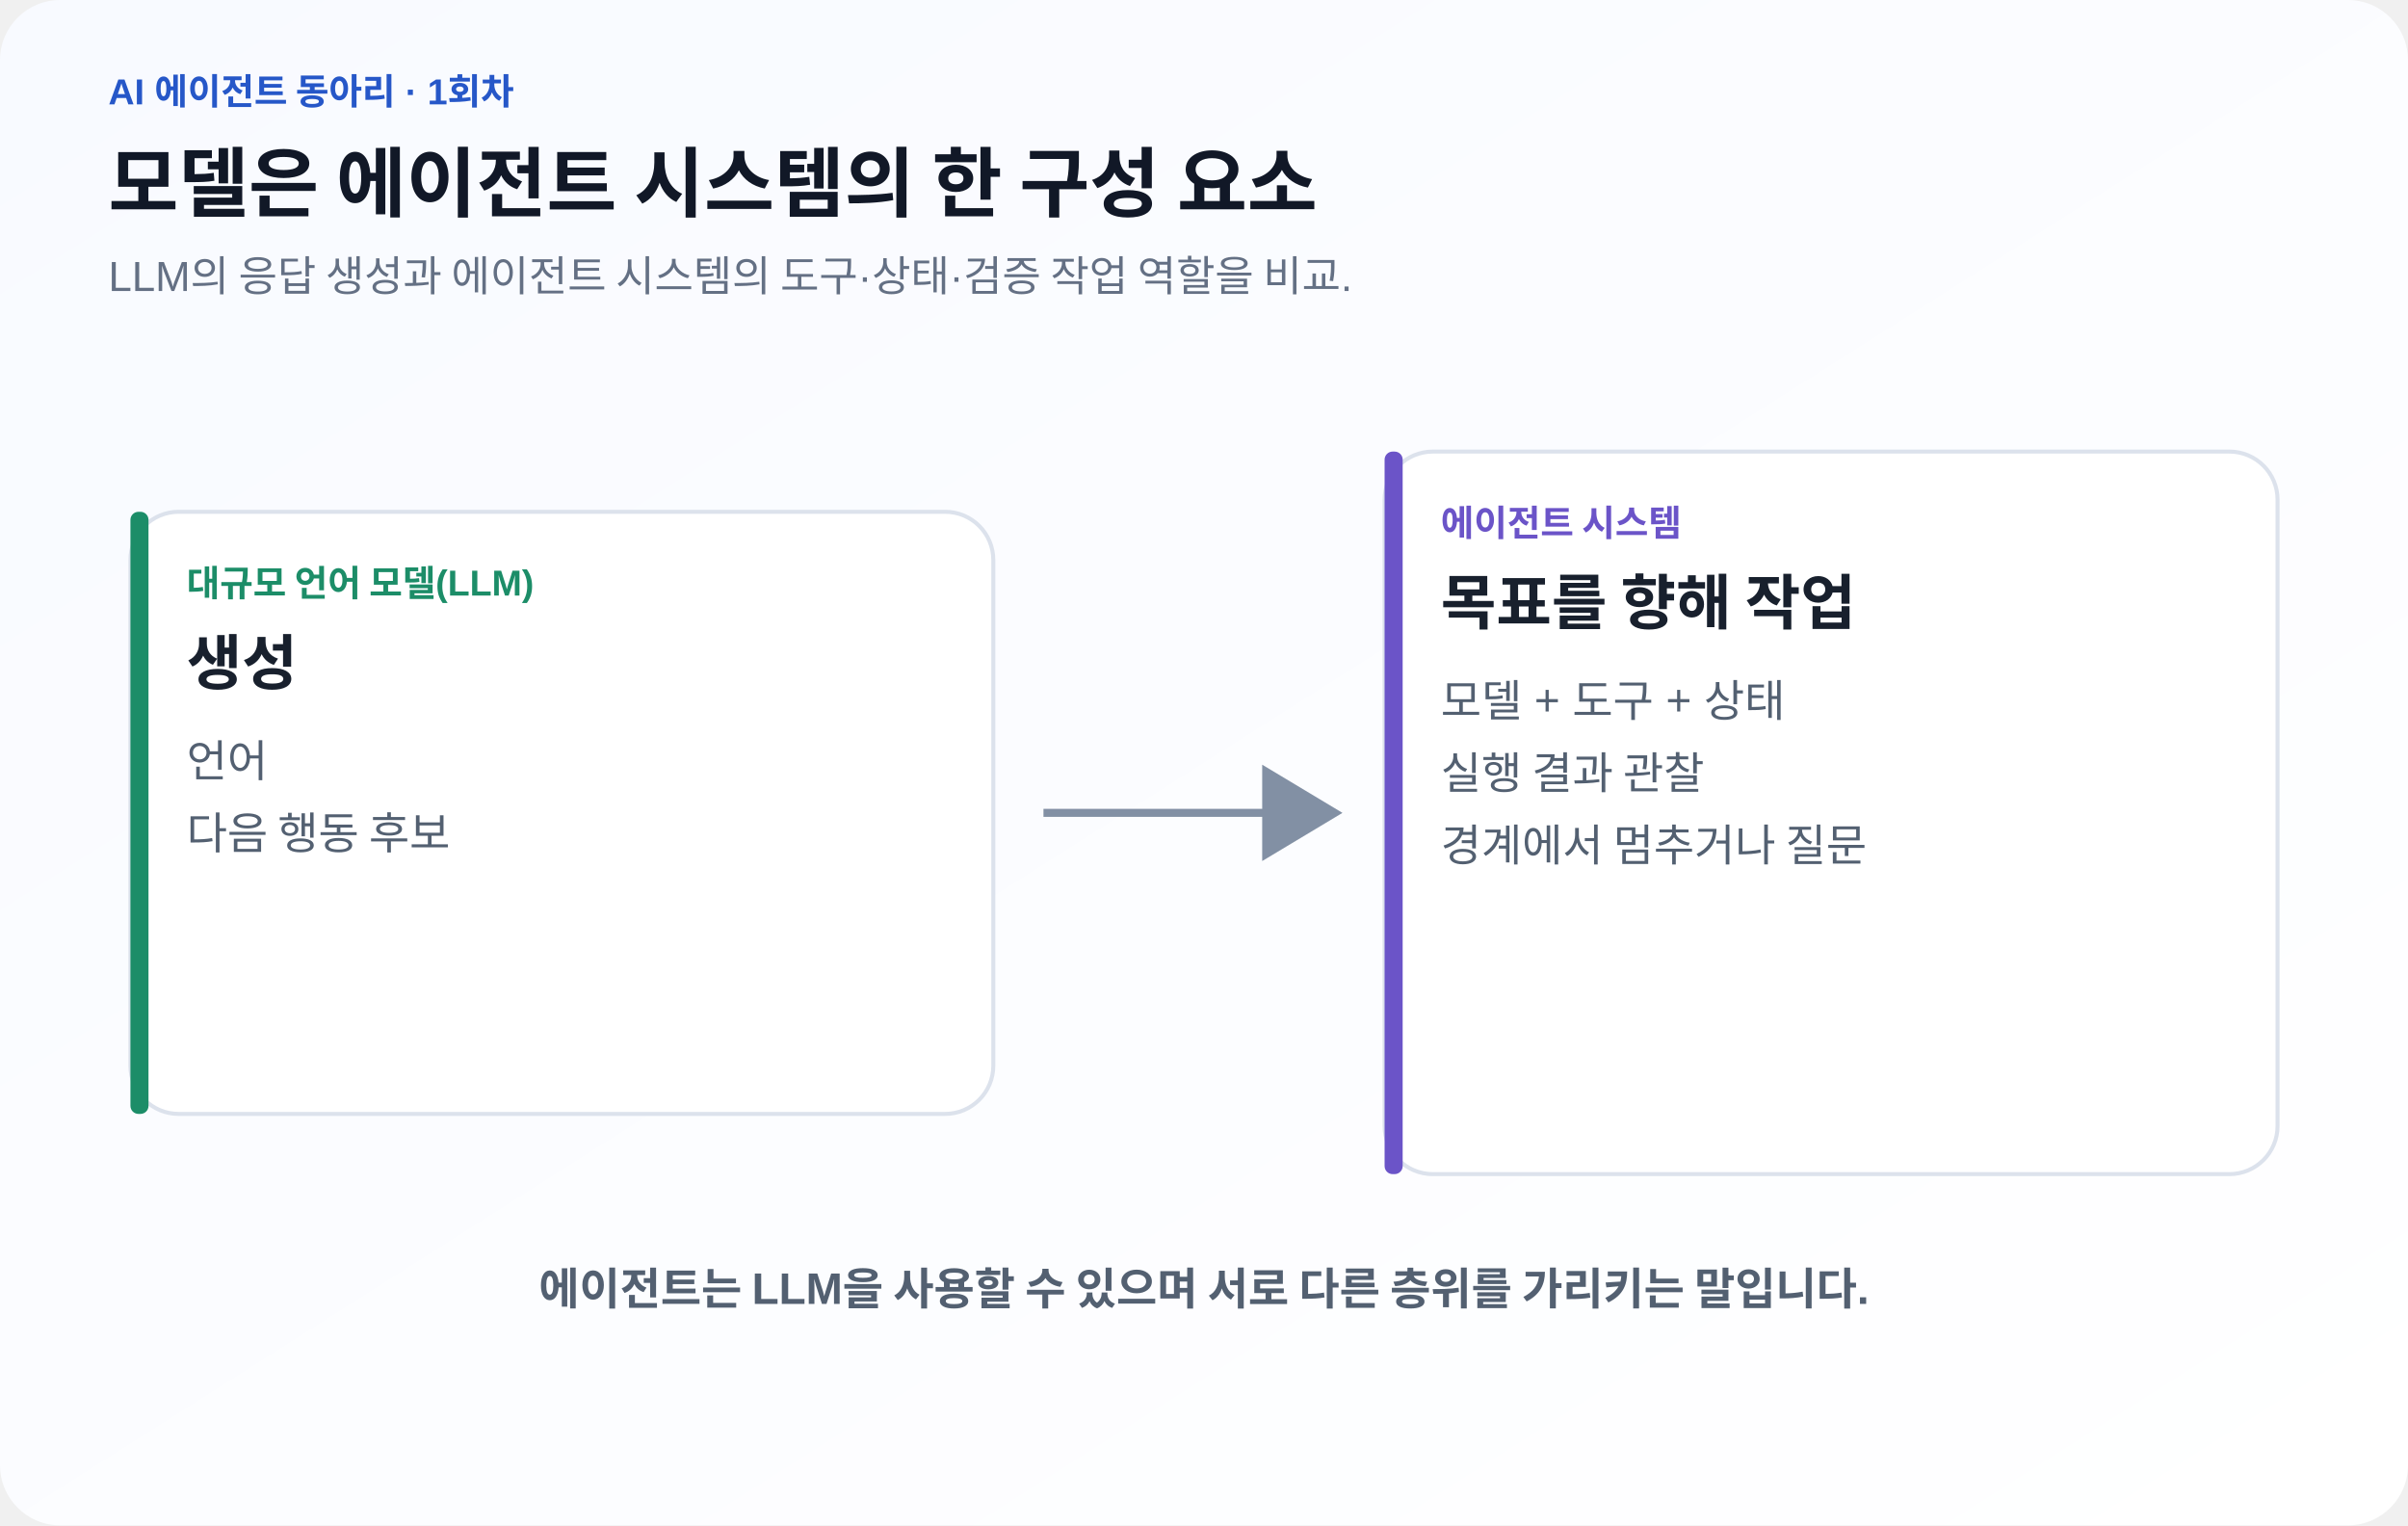
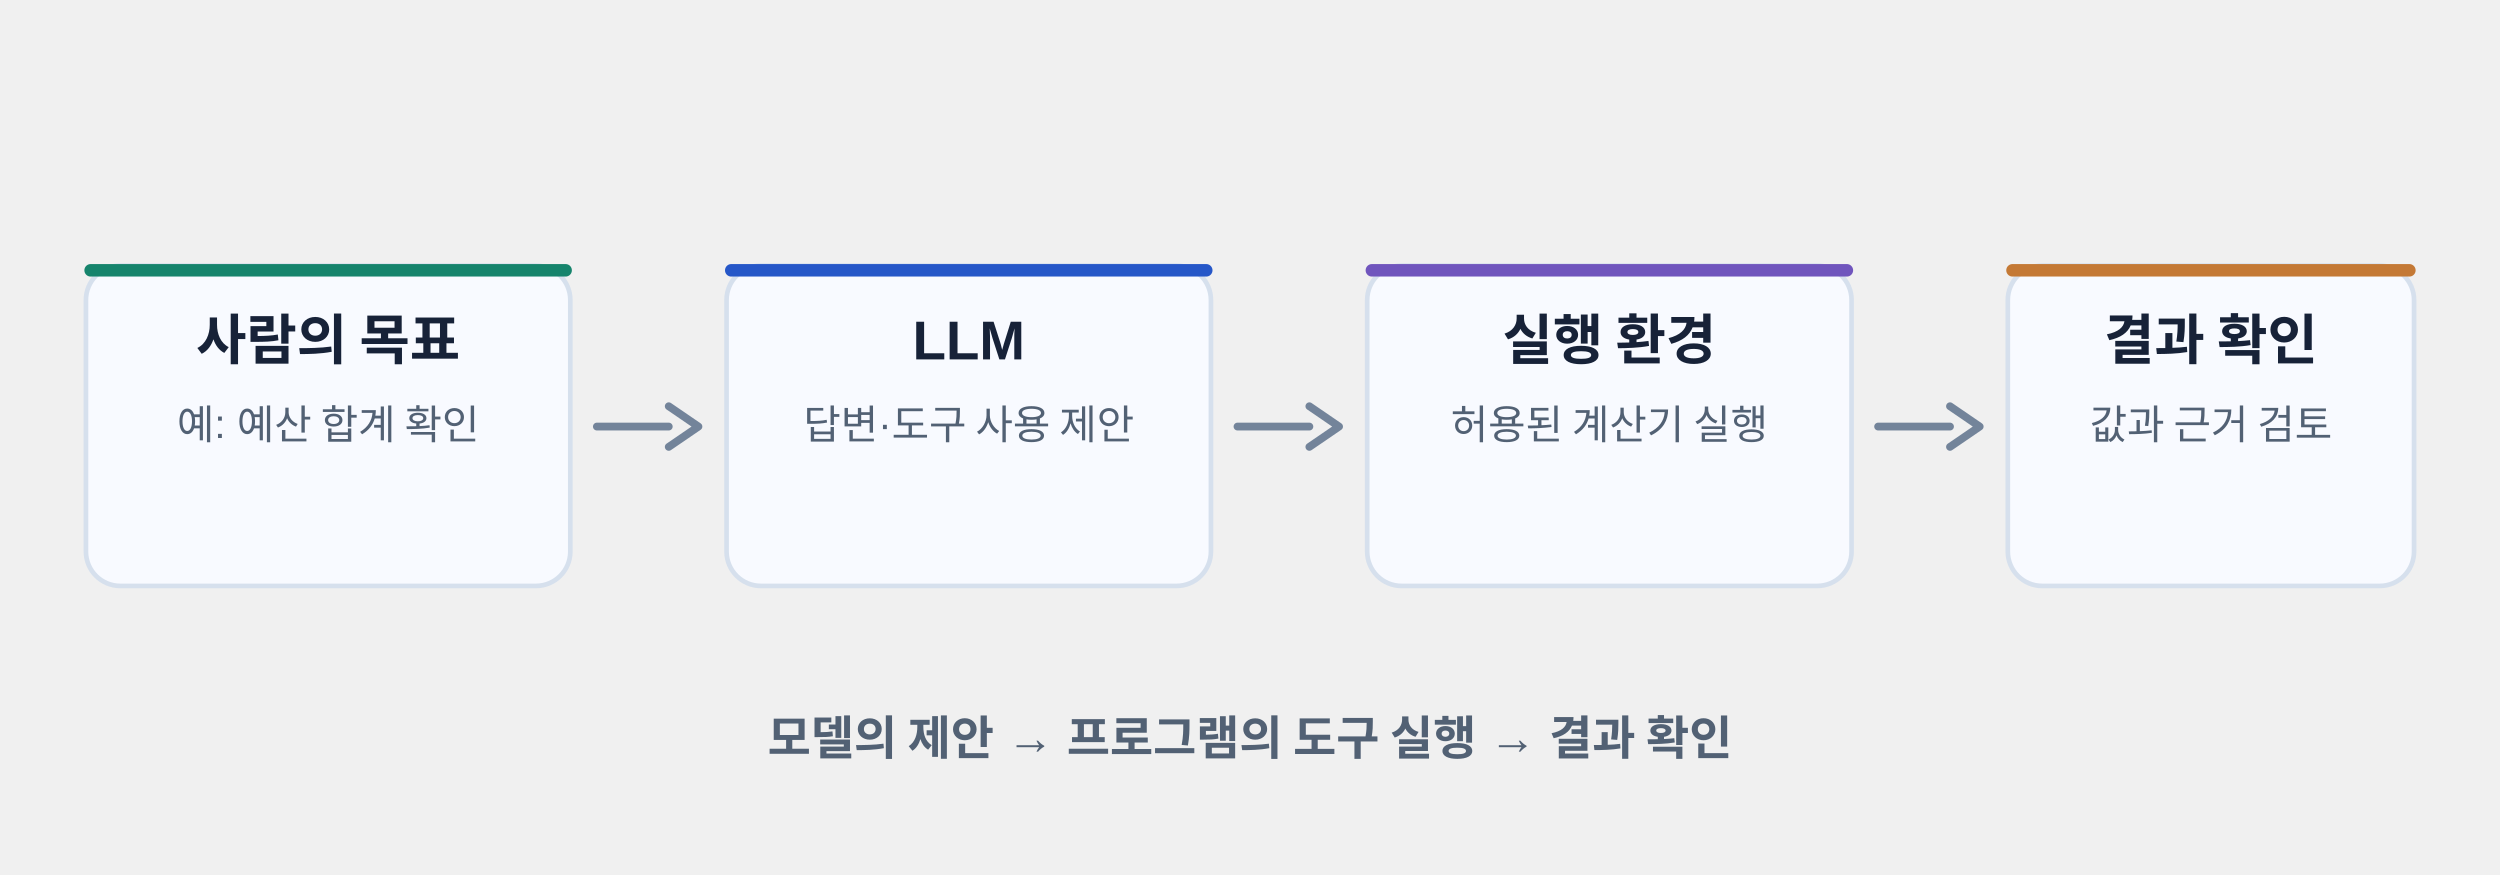
- <svg xmlns="http://www.w3.org/2000/svg" width="1200" height="760" viewBox="0 0 1200 760" role="img">
-   <defs>
-     <linearGradient id="wash" x1="0" y1="0" x2="1" y2="1">
-       <stop stop-color="#f8faff" />
-       <stop offset="1" stop-color="#ffffff" />
-     </linearGradient>
-     <marker id="arrow" markerWidth="12" markerHeight="12" refX="9" refY="6" orient="auto">
-       <path d="M0 0 L10 6 L0 12 Z" fill="#8290a4" />
-     </marker>
-   </defs>
-   <rect width="100%" height="100%" rx="30" fill="url(#wash)" />
-   <text x="54" y="52" fill="#2657c8" font-family="Pretendard,Arial,sans-serif" font-size="18" font-weight="700" text-anchor="start">AI 에이전트 동아리 · 1회차</text>
-   <text x="54" y="105" fill="#111827" font-family="Pretendard,Arial,sans-serif" font-size="38" font-weight="700" text-anchor="start">모델은 에이전트 시스템의 한 구성 요소</text>
-   <text x="54" y="145" fill="#647084" font-family="Pretendard,Arial,sans-serif" font-size="21" font-weight="500" text-anchor="start">LLM의 응답 생성과 에이전트 시스템의 도구·상태·검증 작업 역할을 비교.</text>
-   <rect x="65" y="255" width="430" height="300" rx="24" fill="#fff" stroke="#dce2ec" stroke-width="2" />
-   <rect x="65" y="255" width="9" height="300" rx="4" fill="#1c8d68" />
-   <text x="93" y="297" fill="#1c8d68" font-family="Pretendard,Arial,sans-serif" font-size="18" font-weight="700" text-anchor="start">대규모 언어 모델(LLM)</text>
-   <text x="93" y="341" fill="#18202d" font-family="Pretendard,Arial,sans-serif" font-size="30" font-weight="700" text-anchor="start">생성</text>
-   <text x="93" y="387" fill="#536071" font-family="Pretendard,Arial,sans-serif" font-size="22" font-weight="500" text-anchor="start">언어</text>
-   <text x="93" y="423" fill="#536071" font-family="Pretendard,Arial,sans-serif" font-size="22" font-weight="500" text-anchor="start">다음 행동 후보</text>
-   <path d="M520 405 L665 405" fill="none" stroke="#8290a4" stroke-width="4" marker-end="url(#arrow)" />
-   <rect x="690" y="225" width="445" height="360" rx="24" fill="#fff" stroke="#dce2ec" stroke-width="2" />
-   <rect x="690" y="225" width="9" height="360" rx="4" fill="#6b54c8" />
-   <text x="718" y="267" fill="#6b54c8" font-family="Pretendard,Arial,sans-serif" font-size="18" font-weight="700" text-anchor="start">에이전트 시스템</text>
-   <text x="718" y="311" fill="#18202d" font-family="Pretendard,Arial,sans-serif" font-size="30" font-weight="700" text-anchor="start">목표를 향해 작업</text>
-   <text x="718" y="357" fill="#536071" font-family="Pretendard,Arial,sans-serif" font-size="22" font-weight="500" text-anchor="start">모델 + 도구 + 상태</text>
-   <text x="718" y="393" fill="#536071" font-family="Pretendard,Arial,sans-serif" font-size="22" font-weight="500" text-anchor="start">실행 결과 관찰</text>
-   <text x="718" y="429" fill="#536071" font-family="Pretendard,Arial,sans-serif" font-size="22" font-weight="500" text-anchor="start">경계에서 멈추거나 질문</text>
-   <text x="600" y="650" fill="#536071" font-family="Pretendard,Arial,sans-serif" font-size="22" font-weight="600" text-anchor="middle">에이전트는 LLM을 사용할 수 있으며 서로 다른 층위를 가리키는 말입니다.</text>
+ <svg xmlns="http://www.w3.org/2000/svg" width="1600" height="560" viewBox="0 0 1600 560" role="img">
+   <rect x="55" y="170" width="310" height="205" rx="22" fill="#f8faff" stroke="#d6e0ed" stroke-width="3" />
+   <path d="M58 173 H362" stroke="#16846c" stroke-width="8" stroke-linecap="round" />
+   <text x="210.0" y="230" fill="#172238" font-family="Pretendard,Arial,sans-serif" font-size="35" font-weight="700" text-anchor="middle">사람의 목표</text>
+   <text x="210.0" y="281" fill="#526174" font-family="Pretendard,Arial,sans-serif" font-size="26" font-weight="500" text-anchor="middle">예: 예산 합계 확인</text>
+   <rect x="465" y="170" width="310" height="205" rx="22" fill="#f8faff" stroke="#d6e0ed" stroke-width="3" />
+   <path d="M468 173 H772" stroke="#2657c8" stroke-width="8" stroke-linecap="round" />
+   <text x="620.0" y="230" fill="#172238" font-family="Pretendard,Arial,sans-serif" font-size="35" font-weight="700" text-anchor="middle">LLM</text>
+   <text x="620.0" y="281" fill="#526174" font-family="Pretendard,Arial,sans-serif" font-size="26" font-weight="500" text-anchor="middle">답변·도구 사용 제안</text>
+   <rect x="875" y="170" width="310" height="205" rx="22" fill="#f8faff" stroke="#d6e0ed" stroke-width="3" />
+   <path d="M878 173 H1182" stroke="#7055bd" stroke-width="8" stroke-linecap="round" />
+   <text x="1030.0" y="230" fill="#172238" font-family="Pretendard,Arial,sans-serif" font-size="35" font-weight="700" text-anchor="middle">실행 환경</text>
+   <text x="1030.0" y="281" fill="#526174" font-family="Pretendard,Arial,sans-serif" font-size="26" font-weight="500" text-anchor="middle">허용된 계산기 실행</text>
+   <rect x="1285" y="170" width="260" height="205" rx="22" fill="#f8faff" stroke="#d6e0ed" stroke-width="3" />
+   <path d="M1288 173 H1542" stroke="#c47935" stroke-width="8" stroke-linecap="round" />
+   <text x="1415.0" y="230" fill="#172238" font-family="Pretendard,Arial,sans-serif" font-size="35" font-weight="700" text-anchor="middle">결과 확인</text>
+   <text x="1415.0" y="281" fill="#526174" font-family="Pretendard,Arial,sans-serif" font-size="26" font-weight="500" text-anchor="middle">값과 근거 검토</text>
+   <path d="M382 273 H428" fill="none" stroke="#73849a" stroke-width="5" stroke-linecap="round" />
+   <path d="M428 260 L447 273 L428 286" fill="none" stroke="#73849a" stroke-width="5" stroke-linejoin="round" stroke-linecap="round" />
+   <path d="M792 273 H838" fill="none" stroke="#73849a" stroke-width="5" stroke-linecap="round" />
+   <path d="M838 260 L857 273 L838 286" fill="none" stroke="#73849a" stroke-width="5" stroke-linejoin="round" stroke-linecap="round" />
+   <path d="M1202 273 H1248" fill="none" stroke="#73849a" stroke-width="5" stroke-linecap="round" />
+   <path d="M1248 260 L1267 273 L1248 286" fill="none" stroke="#73849a" stroke-width="5" stroke-linejoin="round" stroke-linecap="round" />
+   <text x="800" y="483" fill="#526174" font-family="Pretendard,Arial,sans-serif" font-size="30" font-weight="600" text-anchor="middle">모델의 제안 → 프로그램의 도구 실행 → 결과 확인</text>
</svg>
